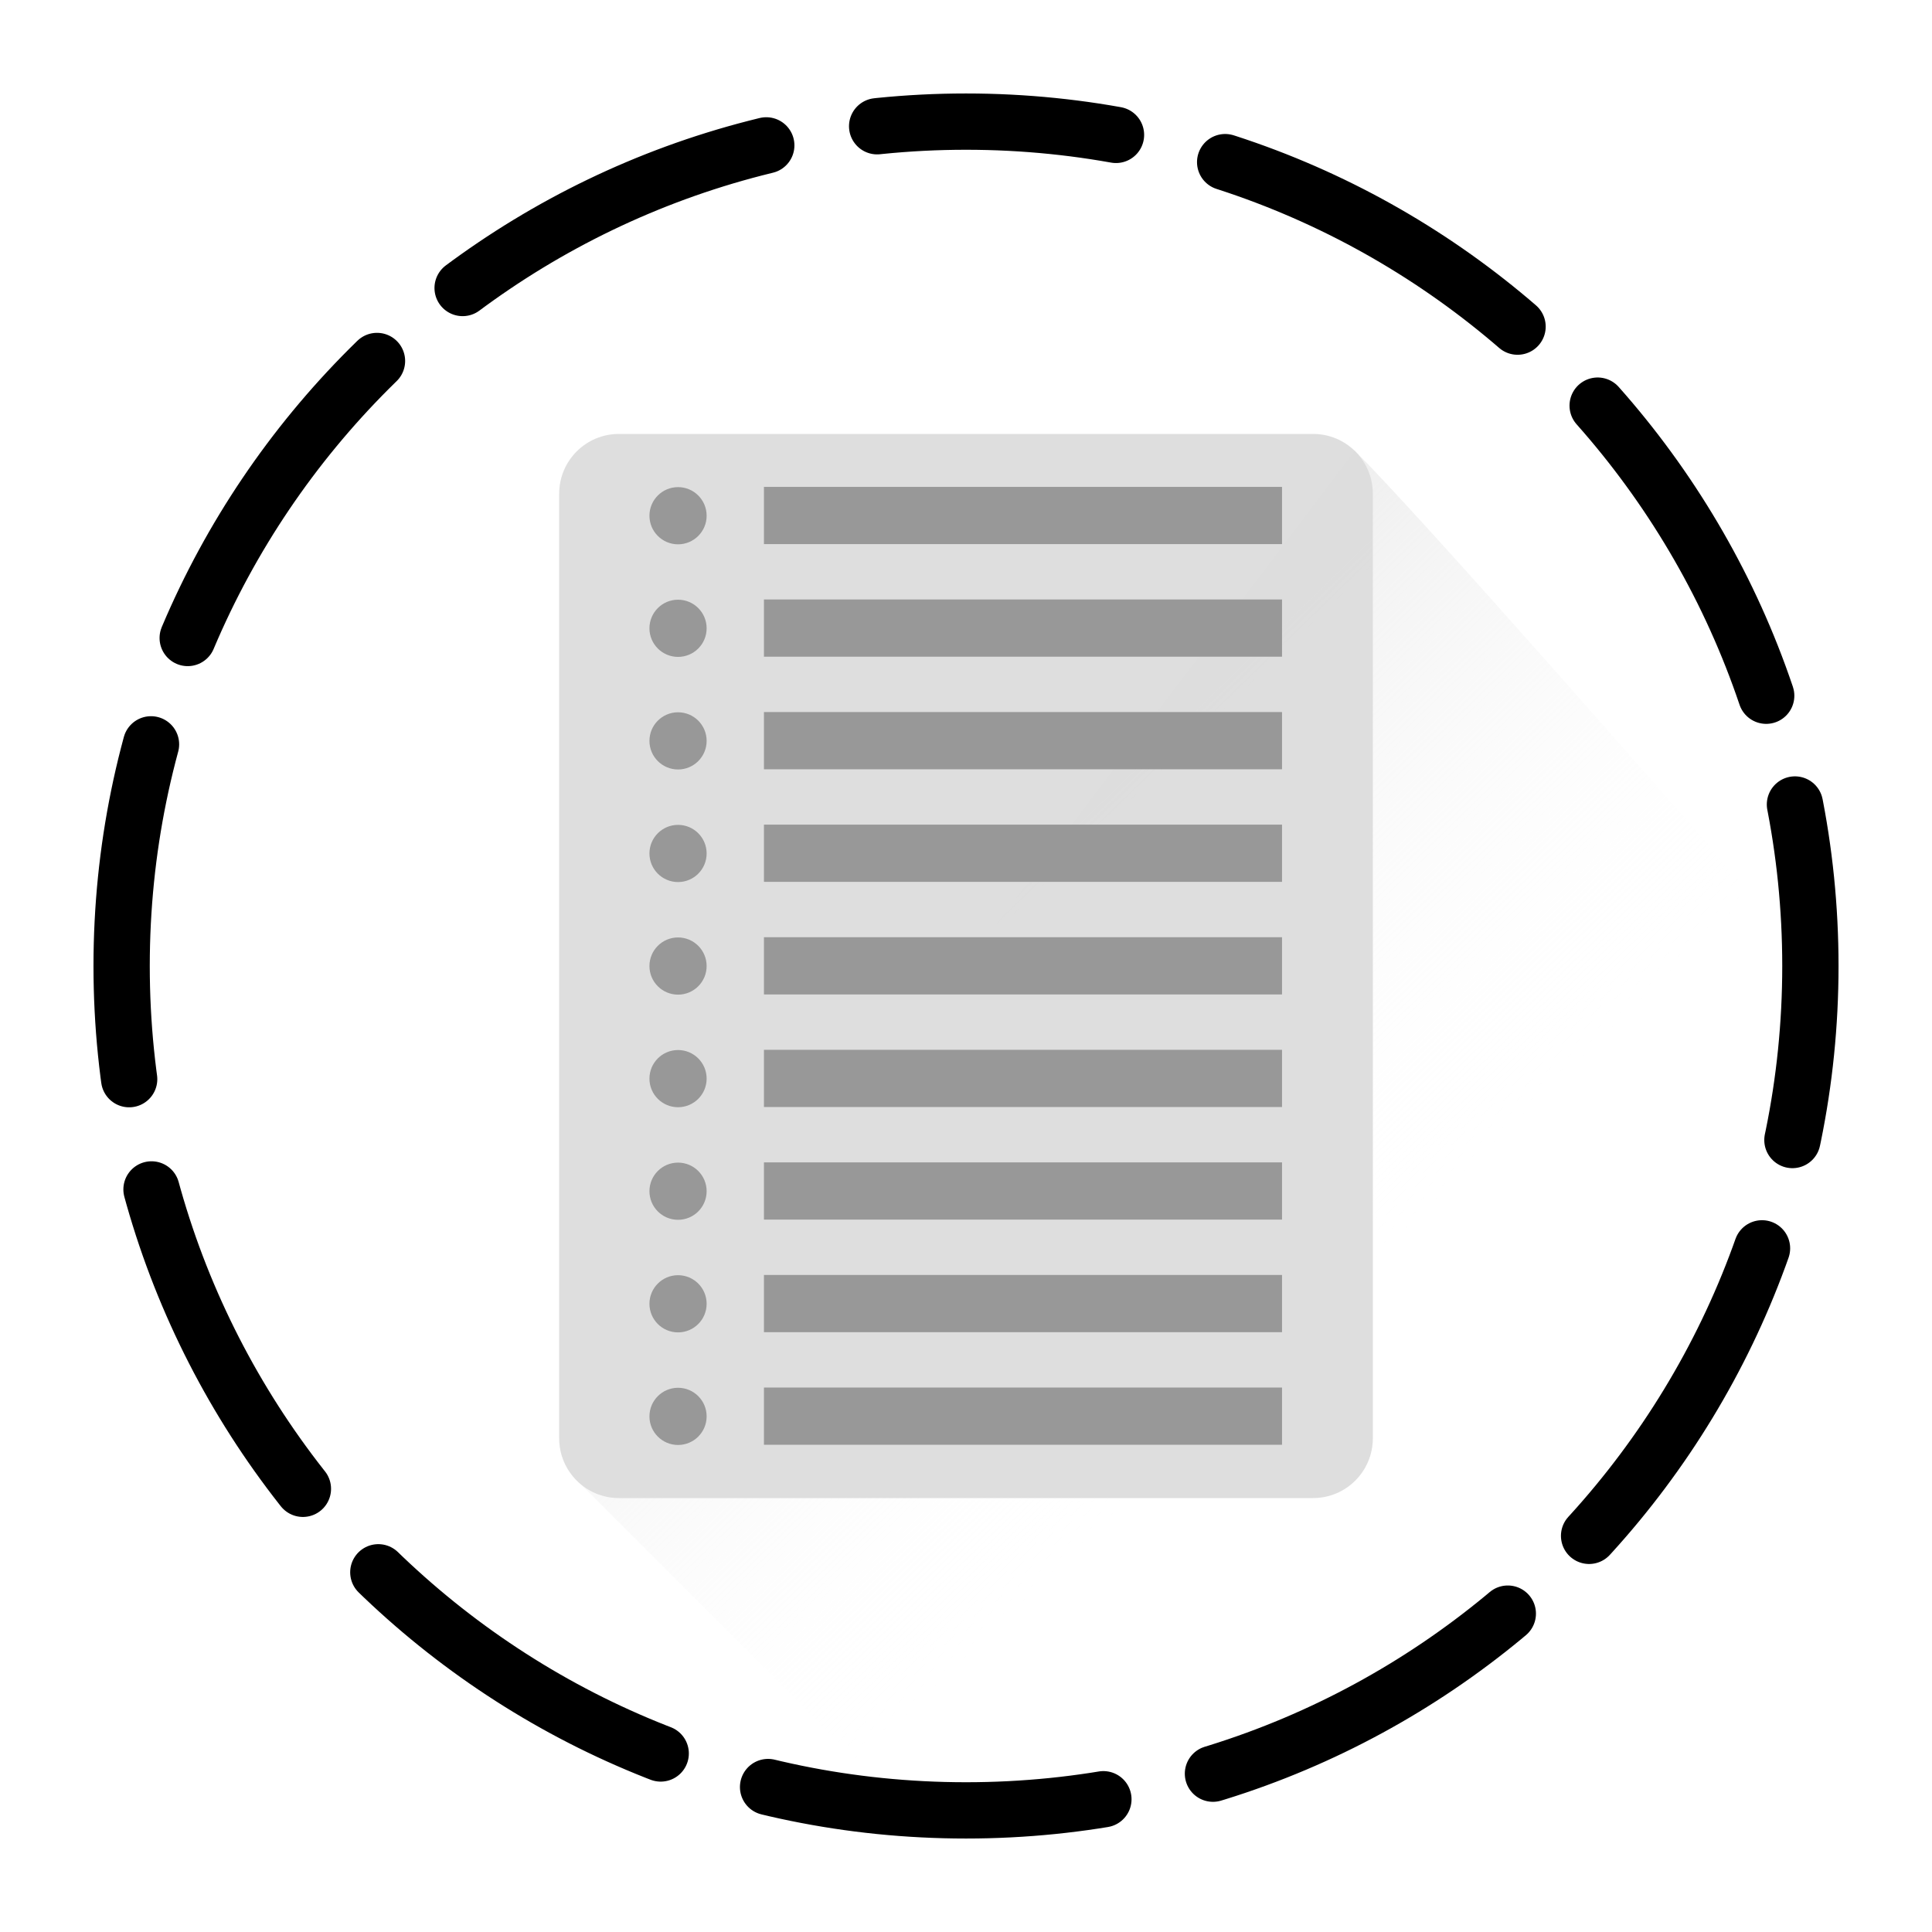
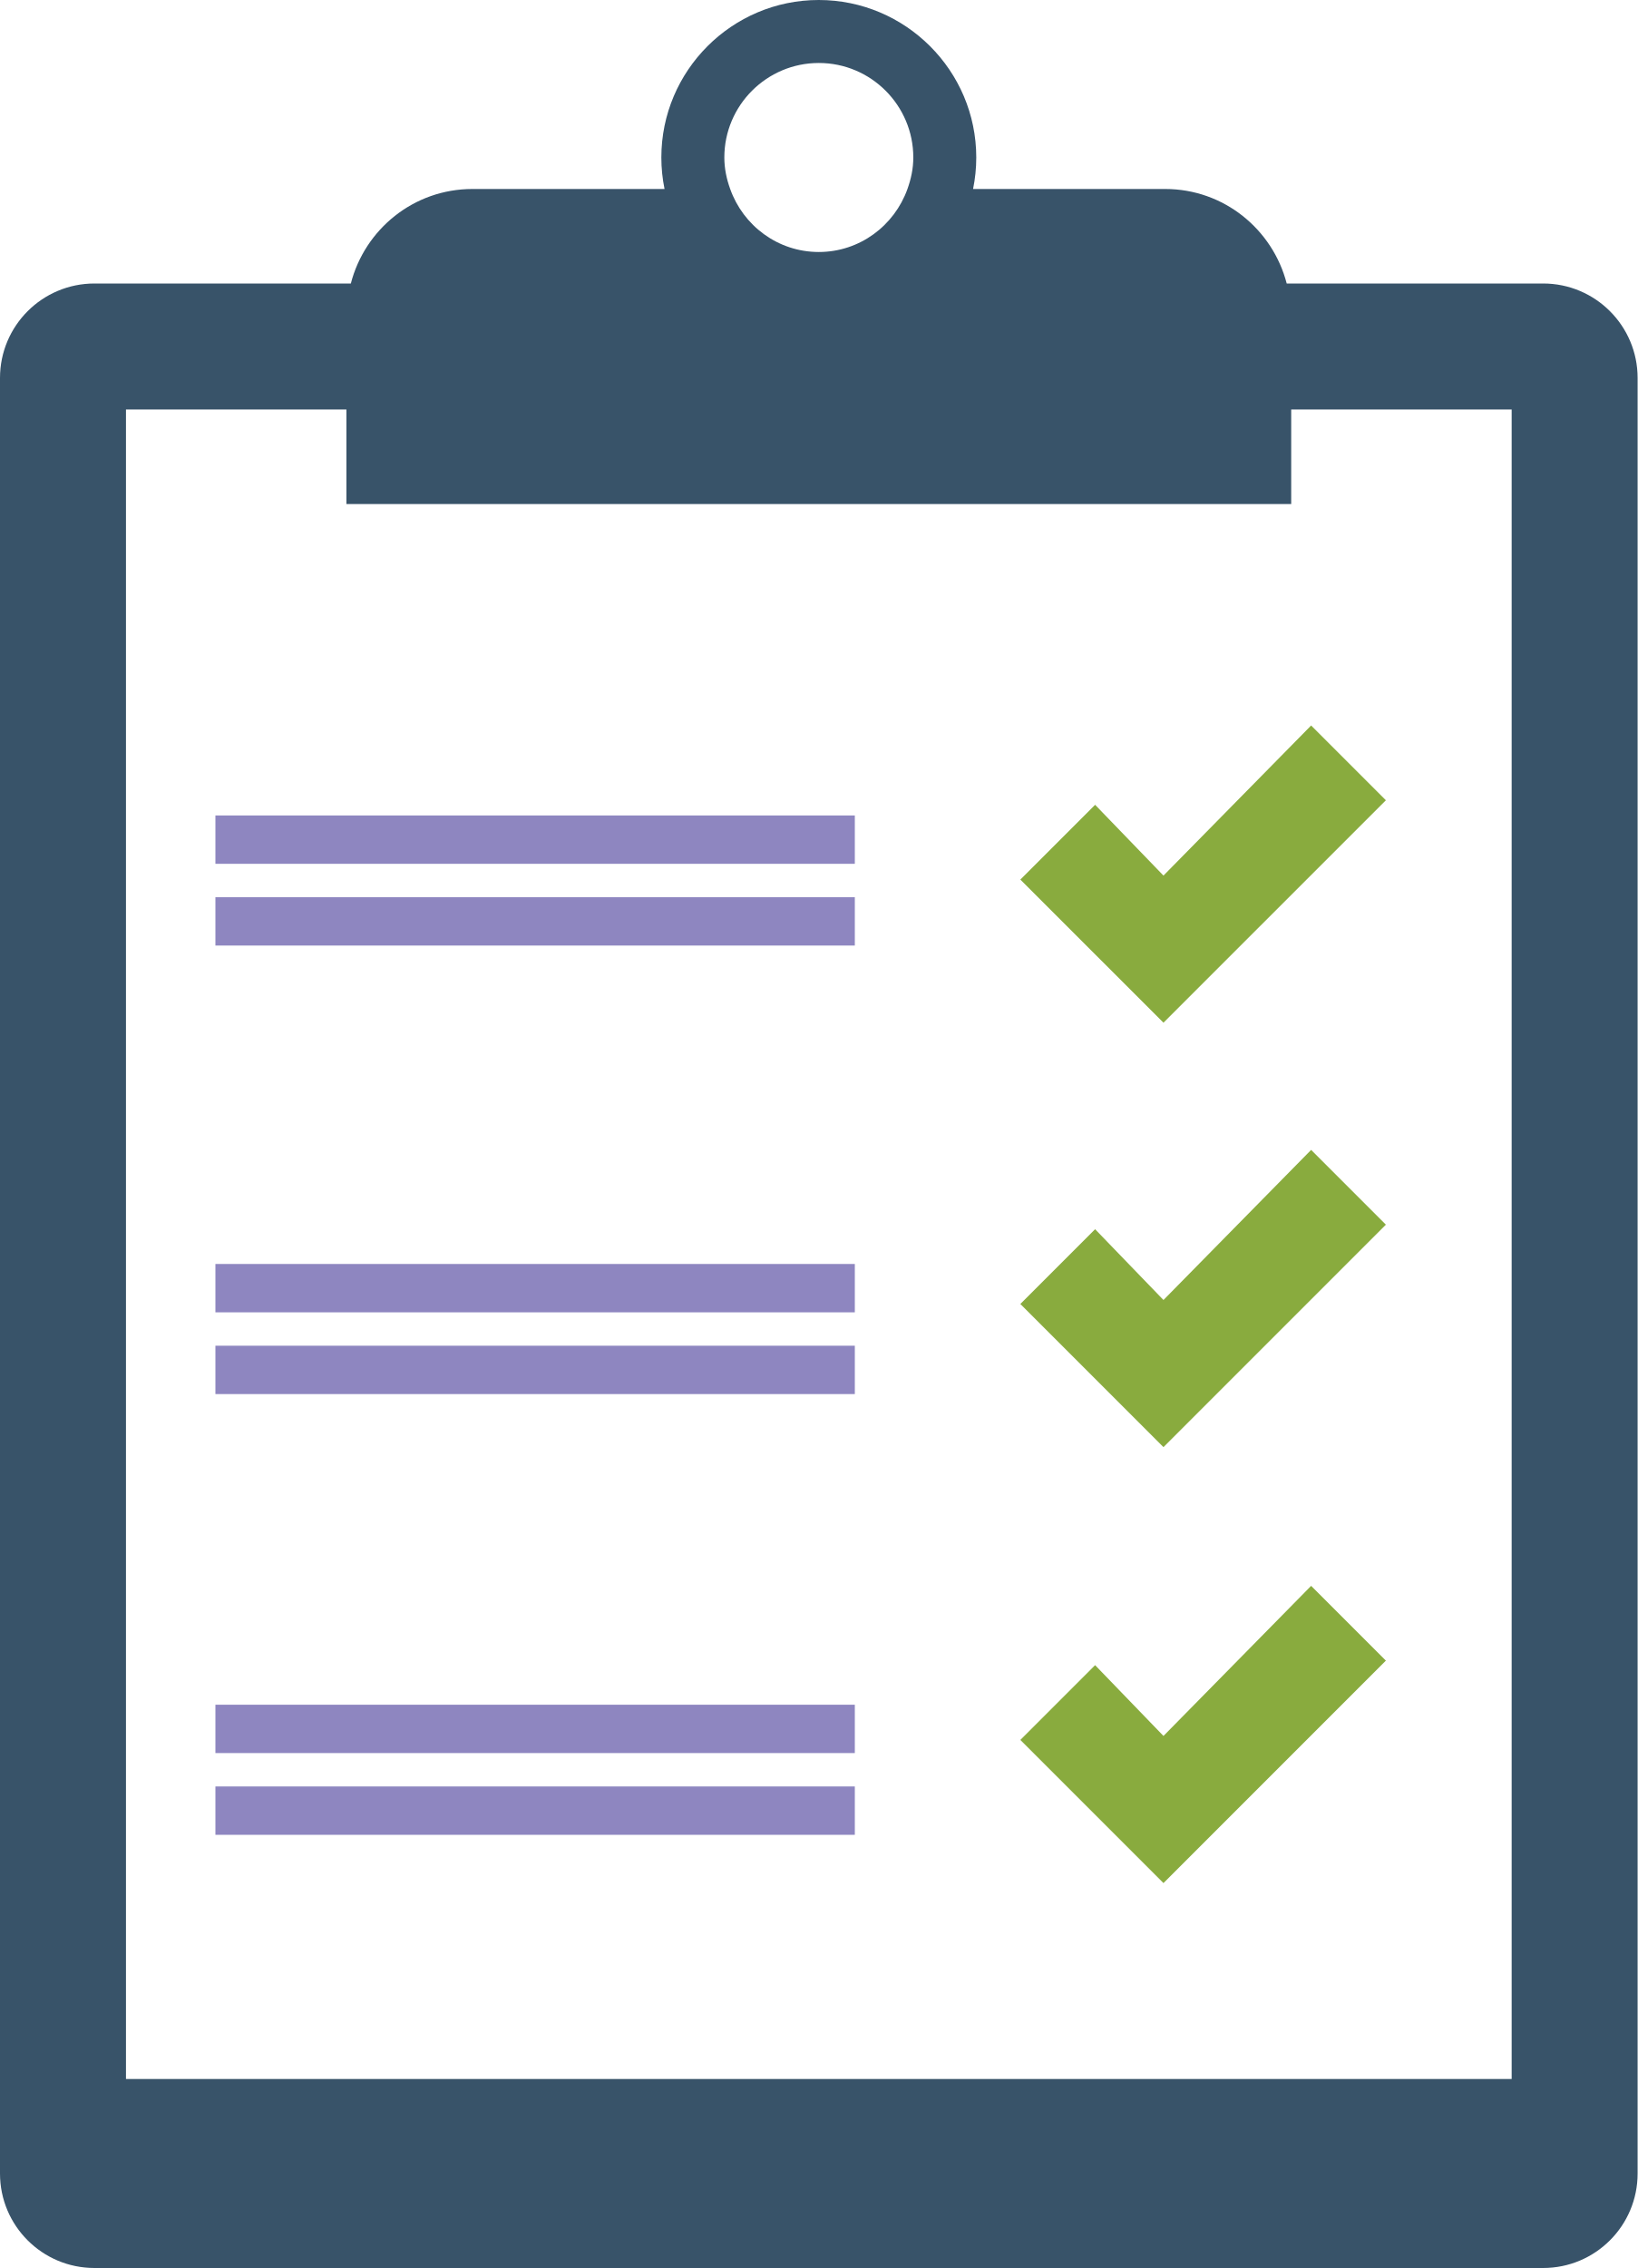
- <svg xmlns="http://www.w3.org/2000/svg" version="1.1" viewBox="0 0 200 200">
-   <defs>
-     <linearGradient id="a" x1="169.95" x2="198.86" y1="353.19" y2="382.88" gradientTransform="matrix(2.9136 0 0 2.9136 -437.29 -131.78)" gradientUnits="userSpaceOnUse">
-       <stop stop-color="#bfbfbf" offset="0" />
-       <stop stop-color="#fff" stop-opacity="0" offset="1" />
-     </linearGradient>
-   </defs>
-   <g transform="translate(0 -852.36)">
-     <path d="m140.24 899.01-80.671 106.44 34.053 34.053c2.105 0.15 4.229 0.273 6.374 0.273 48.425 0 87.409-38.984 87.409-87.409 0-0.151 7.6e-4 -0.304 0-0.455-15.826-18.156-40.011-45.747-47.164-52.901z" fill="url(#a)" />
-     <rect x="12.591" y="864.95" width="174.82" height="174.82" ry="87.409" fill="none" stroke="#000" stroke-dasharray="34.964, 11.655" stroke-dashoffset="19.355" stroke-linecap="round" stroke-width="5.827" />
-     <rect x="57.886" y="897.28" width="84.229" height="110.16" ry="6.186" fill="#ddd" opacity=".96" />
-     <g transform="matrix(2.9136 0 0 2.9136 -857.61 -129.38)" fill="#959595">
-       <rect x="321.49" y="354.25" width="18.407" height="2.033" ry="0" opacity=".96" />
-       <circle transform="matrix(.66666 0 0 .66666 103.7 112.67)" cx="322.11" cy="363.91" r="1.524" opacity=".96" />
-       <g transform="translate(-2.2206e-6 4)">
-         <rect x="321.49" y="354.25" width="18.407" height="2.033" ry="0" opacity=".96" />
-         <circle transform="matrix(.66666 0 0 .66666 103.7 112.67)" cx="322.11" cy="363.91" r="1.524" opacity=".96" />
-       </g>
-       <g transform="translate(-2.2206e-6 8)">
-         <rect x="321.49" y="354.25" width="18.407" height="2.033" ry="0" opacity=".96" />
-         <circle transform="matrix(.66666 0 0 .66666 103.7 112.67)" cx="322.11" cy="363.91" r="1.524" opacity=".96" />
-       </g>
-       <g transform="translate(-2.2206e-6 12)">
-         <rect x="321.49" y="354.25" width="18.407" height="2.033" ry="0" opacity=".96" />
-         <circle transform="matrix(.66666 0 0 .66666 103.7 112.67)" cx="322.11" cy="363.91" r="1.524" opacity=".96" />
-       </g>
-       <g transform="translate(-2.2206e-6 16)">
-         <rect x="321.49" y="354.25" width="18.407" height="2.033" ry="0" opacity=".96" />
-         <circle transform="matrix(.66666 0 0 .66666 103.7 112.67)" cx="322.11" cy="363.91" r="1.524" opacity=".96" />
-       </g>
-       <g transform="translate(-2.2206e-6 20)">
-         <rect x="321.49" y="354.25" width="18.407" height="2.033" ry="0" opacity=".96" />
-         <circle transform="matrix(.66666 0 0 .66666 103.7 112.67)" cx="322.11" cy="363.91" r="1.524" opacity=".96" />
-       </g>
-       <g transform="translate(-2.2206e-6 24)">
-         <rect x="321.49" y="354.25" width="18.407" height="2.033" ry="0" opacity=".96" />
-         <circle transform="matrix(.66666 0 0 .66666 103.7 112.67)" cx="322.11" cy="363.91" r="1.524" opacity=".96" />
-       </g>
-       <g transform="translate(-2.2206e-6 28)">
-         <rect x="321.49" y="354.25" width="18.407" height="2.033" ry="0" opacity=".96" />
-         <circle transform="matrix(.66666 0 0 .66666 103.7 112.67)" cx="322.11" cy="363.91" r="1.524" opacity=".96" />
-       </g>
-       <g transform="translate(-2.2206e-6 32)">
-         <rect x="321.49" y="354.25" width="18.407" height="2.033" ry="0" opacity=".96" />
-         <circle transform="matrix(.66666 0 0 .66666 103.7 112.67)" cx="322.11" cy="363.91" r="1.524" opacity=".96" />
-       </g>
+ <svg xmlns="http://www.w3.org/2000/svg" width="72.223" height="100">
+   <g>
+     <path fill="#385369" d="m68.056,12.5l-11.309,0c-0.619,-2.391 -2.775,-4.167 -5.358,-4.167l-8.474,0c0.092,-0.451 0.141,-0.915 0.141,-1.389c0,-3.827 -3.118,-6.944 -6.948,-6.944c-3.827,0 -6.941,3.117 -6.941,6.944c0,0.475 0.049,0.938 0.141,1.389l-8.475,0c-2.585,0 -4.742,1.774 -5.36,4.167l-11.306,0c-2.303,0 -4.167,1.865 -4.167,4.167l0,79.167c0,2.303 1.864,4.166 4.167,4.166l63.889,0c2.301,0 4.167,-1.863 4.167,-4.167l0,-79.166c0,-2.302 -1.867,-4.167 -4.167,-4.167zm-36.111,-5.556c0,-2.297 1.869,-4.167 4.167,-4.167s4.167,1.869 4.167,4.167c0,0.49 -0.101,0.952 -0.258,1.389c-0.575,1.611 -2.103,2.778 -3.909,2.778c-1.81,0 -3.336,-1.167 -3.909,-2.778c-0.158,-0.437 -0.258,-0.899 -0.258,-1.389zm34.722,84.723l-61.111,0l0,-73.611l9.722,0l0,1.389l0,2.778l41.667,0l0,-2.778l0,-1.389l9.723,0l0,73.611l-0.001,0z" id="svg_1" />
+     <rect x="33.331" y="75" fill="#000000" id="svg_2" />
+     <rect x="33.331" y="66.667" fill="#000000" id="svg_3" />
+     <rect x="11.108" y="83.333" fill="#000000" id="svg_4" />
+     <path id="svg_6" d="m51.312,45.093l-6.312,-6.311l3.297,-3.297l3.015,3.121l6.512,-6.618l3.297,3.297" stroke-linecap="null" stroke-linejoin="null" stroke-dasharray="null" stroke-width="0" fill="#89ab3e" />
+     <g id="svg_15">
+       <rect id="svg_13" fill="#8e86c0" stroke-width="null" stroke-dasharray="null" stroke-linejoin="null" stroke-linecap="null" x="9.5" y="78.768" width="28.2" height="2.132" />
+       <rect id="svg_14" fill="#8e86c0" stroke-width="null" stroke-dasharray="null" stroke-linejoin="null" stroke-linecap="null" x="9.5" y="75.164" width="28.2" height="2.132" />
    </g>
-     <rect y="852.36" width="200" height="200" fill-opacity="0" />
+     <g id="svg_16">
+       <rect id="svg_17" fill="#8e86c0" stroke-width="null" stroke-dasharray="null" stroke-linejoin="null" stroke-linecap="null" x="9.5" y="39.559" width="28.2" height="2.132" />
+       <rect id="svg_18" fill="#8e86c0" stroke-width="null" stroke-dasharray="null" stroke-linejoin="null" stroke-linecap="null" x="9.5" y="35.955" width="28.2" height="2.132" />
+     </g>
+     <g id="svg_19">
+       <rect id="svg_20" fill="#8e86c0" stroke-width="null" stroke-dasharray="null" stroke-linejoin="null" stroke-linecap="null" x="9.5" y="59.335" width="28.2" height="2.132" />
+       <rect id="svg_21" fill="#8e86c0" stroke-width="null" stroke-dasharray="null" stroke-linejoin="null" stroke-linecap="null" x="9.5" y="55.731" width="28.2" height="2.132" />
+     </g>
+     <path id="svg_25" d="m51.312,63.806l-6.312,-6.311l3.297,-3.297l3.015,3.121l6.512,-6.618l3.297,3.297" stroke-linecap="null" stroke-linejoin="null" stroke-dasharray="null" stroke-width="0" fill="#89ab3e" />
+     <path id="svg_26" d="m51.312,83.028l-6.312,-6.311l3.297,-3.297l3.015,3.121l6.512,-6.618l3.297,3.297" stroke-linecap="null" stroke-linejoin="null" stroke-dasharray="null" stroke-width="0" fill="#89ab3e" />
  </g>
</svg>
